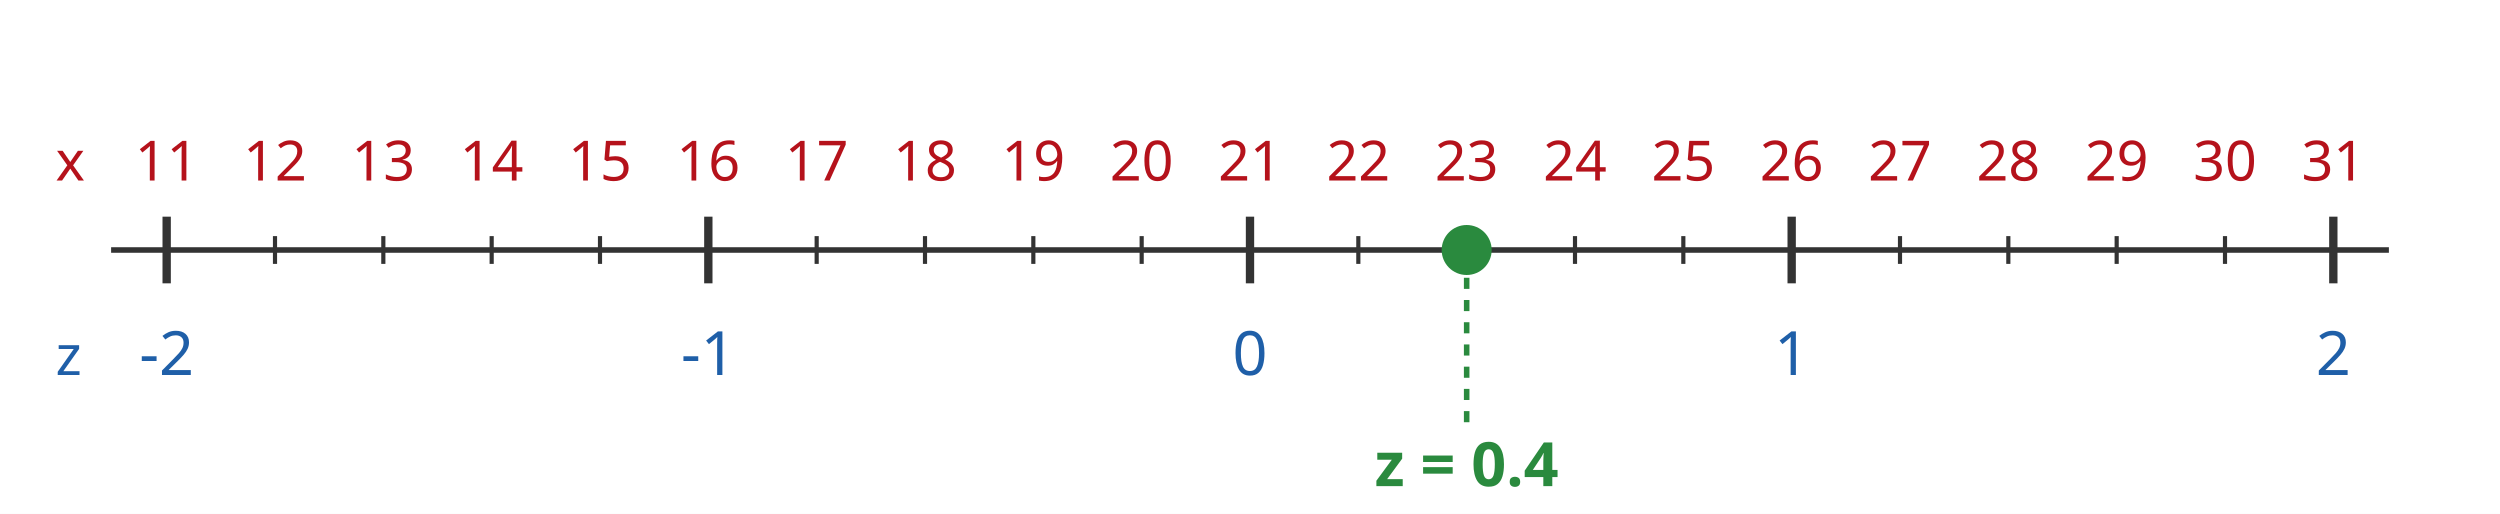
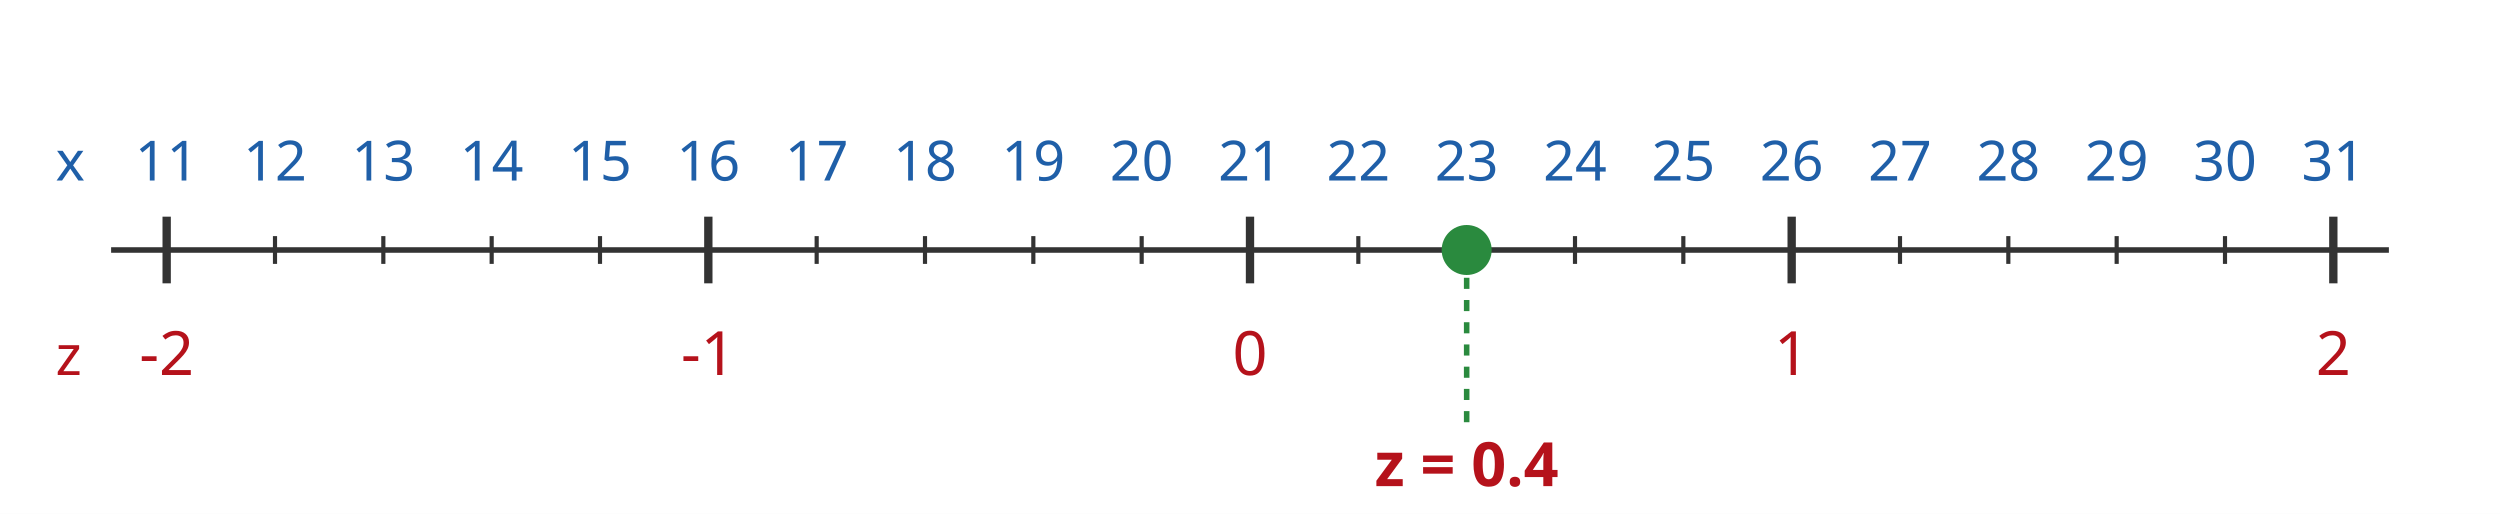
<svg xmlns="http://www.w3.org/2000/svg" viewBox="0 0 900 185" width="900" height="185" font-family="sans-serif">
  <rect width="900" height="185" fill="white" />
-   <text x="20" y="65" font-size="20" fill="#b5121b">x</text>
-   <text x="20" y="135" font-size="20" fill="#1f5fa8">z</text>
+   <text x="20" y="65" font-size="20" fill="#1f5fa8">x</text>
+   <text x="20" y="135" font-size="20" fill="#b5121b">z</text>
  <line x1="40" y1="90" x2="860" y2="90" stroke="#333" stroke-width="2" />
  <line x1="60.0" y1="85" x2="60.0" y2="95" stroke="#333" stroke-width="1.5" />
-   <text x="60.0" y="65" font-size="20" text-anchor="middle" fill="#b5121b">11</text>
+   <text x="60.0" y="65" font-size="20" text-anchor="middle" fill="#1f5fa8">11</text>
  <line x1="99.0" y1="85" x2="99.0" y2="95" stroke="#333" stroke-width="1.5" />
-   <text x="99.0" y="65" font-size="20" text-anchor="middle" fill="#b5121b">12</text>
+   <text x="99.0" y="65" font-size="20" text-anchor="middle" fill="#1f5fa8">12</text>
  <line x1="138.0" y1="85" x2="138.0" y2="95" stroke="#333" stroke-width="1.5" />
-   <text x="138.0" y="65" font-size="20" text-anchor="middle" fill="#b5121b">13</text>
+   <text x="138.0" y="65" font-size="20" text-anchor="middle" fill="#1f5fa8">13</text>
  <line x1="177.0" y1="85" x2="177.0" y2="95" stroke="#333" stroke-width="1.5" />
-   <text x="177.0" y="65" font-size="20" text-anchor="middle" fill="#b5121b">14</text>
+   <text x="177.0" y="65" font-size="20" text-anchor="middle" fill="#1f5fa8">14</text>
  <line x1="216.0" y1="85" x2="216.0" y2="95" stroke="#333" stroke-width="1.5" />
-   <text x="216.0" y="65" font-size="20" text-anchor="middle" fill="#b5121b">15</text>
+   <text x="216.0" y="65" font-size="20" text-anchor="middle" fill="#1f5fa8">15</text>
  <line x1="255.0" y1="85" x2="255.0" y2="95" stroke="#333" stroke-width="1.5" />
-   <text x="255.0" y="65" font-size="20" text-anchor="middle" fill="#b5121b">16</text>
+   <text x="255.0" y="65" font-size="20" text-anchor="middle" fill="#1f5fa8">16</text>
  <line x1="294.0" y1="85" x2="294.0" y2="95" stroke="#333" stroke-width="1.5" />
-   <text x="294.0" y="65" font-size="20" text-anchor="middle" fill="#b5121b">17</text>
+   <text x="294.0" y="65" font-size="20" text-anchor="middle" fill="#1f5fa8">17</text>
  <line x1="333.0" y1="85" x2="333.0" y2="95" stroke="#333" stroke-width="1.5" />
-   <text x="333.0" y="65" font-size="20" text-anchor="middle" fill="#b5121b">18</text>
+   <text x="333.0" y="65" font-size="20" text-anchor="middle" fill="#1f5fa8">18</text>
  <line x1="372.0" y1="85" x2="372.0" y2="95" stroke="#333" stroke-width="1.5" />
-   <text x="372.0" y="65" font-size="20" text-anchor="middle" fill="#b5121b">19</text>
+   <text x="372.0" y="65" font-size="20" text-anchor="middle" fill="#1f5fa8">19</text>
  <line x1="411.0" y1="85" x2="411.0" y2="95" stroke="#333" stroke-width="1.5" />
-   <text x="411.0" y="65" font-size="20" text-anchor="middle" fill="#b5121b">20</text>
+   <text x="411.0" y="65" font-size="20" text-anchor="middle" fill="#1f5fa8">20</text>
  <line x1="450.0" y1="85" x2="450.0" y2="95" stroke="#333" stroke-width="1.5" />
-   <text x="450.0" y="65" font-size="20" text-anchor="middle" fill="#b5121b">21</text>
+   <text x="450.0" y="65" font-size="20" text-anchor="middle" fill="#1f5fa8">21</text>
  <line x1="489.0" y1="85" x2="489.0" y2="95" stroke="#333" stroke-width="1.5" />
-   <text x="489.0" y="65" font-size="20" text-anchor="middle" fill="#b5121b">22</text>
+   <text x="489.0" y="65" font-size="20" text-anchor="middle" fill="#1f5fa8">22</text>
  <line x1="528.0" y1="85" x2="528.0" y2="95" stroke="#333" stroke-width="1.5" />
-   <text x="528.0" y="65" font-size="20" text-anchor="middle" fill="#b5121b">23</text>
+   <text x="528.0" y="65" font-size="20" text-anchor="middle" fill="#1f5fa8">23</text>
  <line x1="567.0" y1="85" x2="567.0" y2="95" stroke="#333" stroke-width="1.5" />
-   <text x="567.0" y="65" font-size="20" text-anchor="middle" fill="#b5121b">24</text>
+   <text x="567.0" y="65" font-size="20" text-anchor="middle" fill="#1f5fa8">24</text>
  <line x1="606.0" y1="85" x2="606.0" y2="95" stroke="#333" stroke-width="1.5" />
-   <text x="606.0" y="65" font-size="20" text-anchor="middle" fill="#b5121b">25</text>
+   <text x="606.0" y="65" font-size="20" text-anchor="middle" fill="#1f5fa8">25</text>
  <line x1="645.0" y1="85" x2="645.0" y2="95" stroke="#333" stroke-width="1.5" />
-   <text x="645.0" y="65" font-size="20" text-anchor="middle" fill="#b5121b">26</text>
+   <text x="645.0" y="65" font-size="20" text-anchor="middle" fill="#1f5fa8">26</text>
  <line x1="684.0" y1="85" x2="684.0" y2="95" stroke="#333" stroke-width="1.5" />
-   <text x="684.0" y="65" font-size="20" text-anchor="middle" fill="#b5121b">27</text>
+   <text x="684.0" y="65" font-size="20" text-anchor="middle" fill="#1f5fa8">27</text>
  <line x1="723.0" y1="85" x2="723.0" y2="95" stroke="#333" stroke-width="1.5" />
-   <text x="723.0" y="65" font-size="20" text-anchor="middle" fill="#b5121b">28</text>
+   <text x="723.0" y="65" font-size="20" text-anchor="middle" fill="#1f5fa8">28</text>
  <line x1="762.0" y1="85" x2="762.0" y2="95" stroke="#333" stroke-width="1.5" />
-   <text x="762.0" y="65" font-size="20" text-anchor="middle" fill="#b5121b">29</text>
+   <text x="762.0" y="65" font-size="20" text-anchor="middle" fill="#1f5fa8">29</text>
  <line x1="801.0" y1="85" x2="801.0" y2="95" stroke="#333" stroke-width="1.5" />
-   <text x="801.0" y="65" font-size="20" text-anchor="middle" fill="#b5121b">30</text>
+   <text x="801.0" y="65" font-size="20" text-anchor="middle" fill="#1f5fa8">30</text>
  <line x1="840.0" y1="85" x2="840.0" y2="95" stroke="#333" stroke-width="1.5" />
-   <text x="840.0" y="65" font-size="20" text-anchor="middle" fill="#b5121b">31</text>
+   <text x="840.0" y="65" font-size="20" text-anchor="middle" fill="#1f5fa8">31</text>
  <line x1="60.0" y1="78" x2="60.0" y2="102" stroke="#333" stroke-width="3" />
-   <text x="60.0" y="135" font-size="22" text-anchor="middle" fill="#1f5fa8">-2</text>
+   <text x="60.0" y="135" font-size="22" text-anchor="middle" fill="#b5121b">-2</text>
  <line x1="255.0" y1="78" x2="255.0" y2="102" stroke="#333" stroke-width="3" />
-   <text x="255.0" y="135" font-size="22" text-anchor="middle" fill="#1f5fa8">-1</text>
+   <text x="255.0" y="135" font-size="22" text-anchor="middle" fill="#b5121b">-1</text>
  <line x1="450.0" y1="78" x2="450.0" y2="102" stroke="#333" stroke-width="3" />
-   <text x="450.0" y="135" font-size="22" text-anchor="middle" fill="#1f5fa8">0</text>
+   <text x="450.0" y="135" font-size="22" text-anchor="middle" fill="#b5121b">0</text>
  <line x1="645.0" y1="78" x2="645.0" y2="102" stroke="#333" stroke-width="3" />
-   <text x="645.0" y="135" font-size="22" text-anchor="middle" fill="#1f5fa8">1</text>
+   <text x="645.0" y="135" font-size="22" text-anchor="middle" fill="#b5121b">1</text>
  <line x1="840.0" y1="78" x2="840.0" y2="102" stroke="#333" stroke-width="3" />
-   <text x="840.0" y="135" font-size="22" text-anchor="middle" fill="#1f5fa8">2</text>
+   <text x="840.0" y="135" font-size="22" text-anchor="middle" fill="#b5121b">2</text>
  <circle cx="528.0" cy="90" r="9" fill="#2a8a3e" />
  <line x1="528.0" y1="100" x2="528.0" y2="152" stroke="#2a8a3e" stroke-width="2" stroke-dasharray="4 4" />
-   <text x="528.0" y="175" font-size="22" font-weight="bold" text-anchor="middle" fill="#2a8a3e">z = 0.4</text>
+   <text x="528.0" y="175" font-size="22" font-weight="bold" text-anchor="middle" fill="#b5121b">z = 0.4</text>
</svg>
